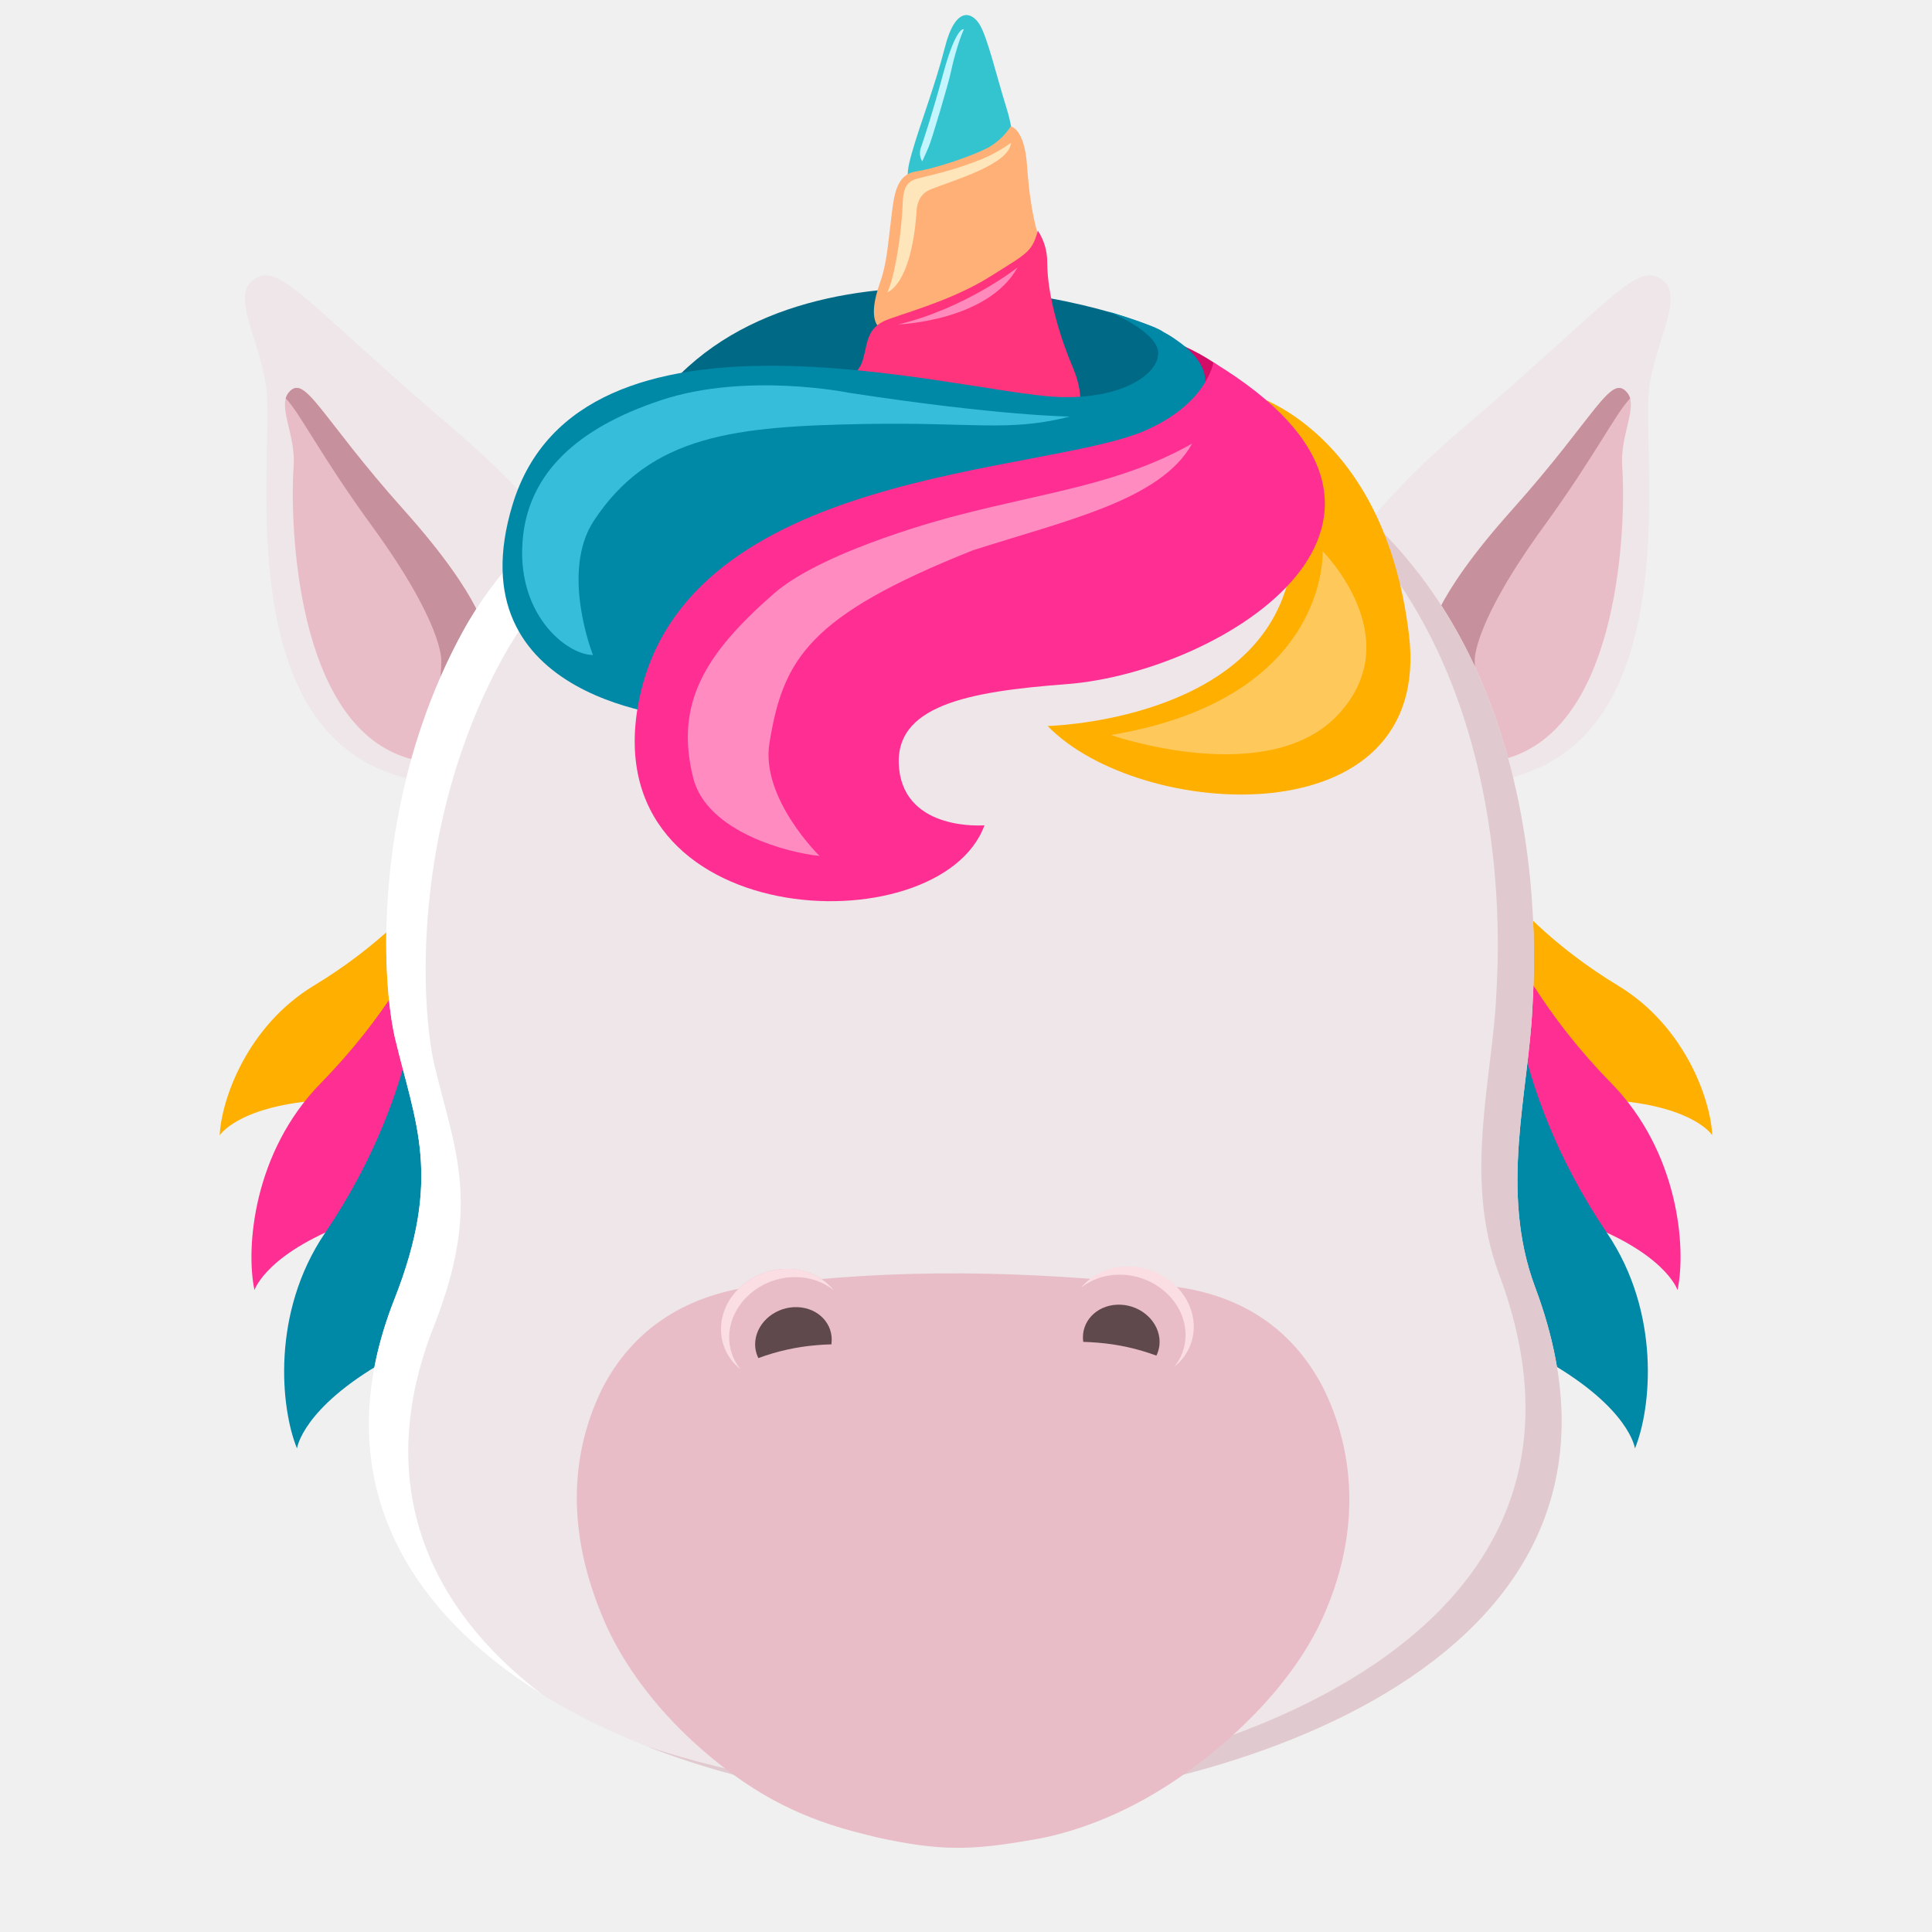
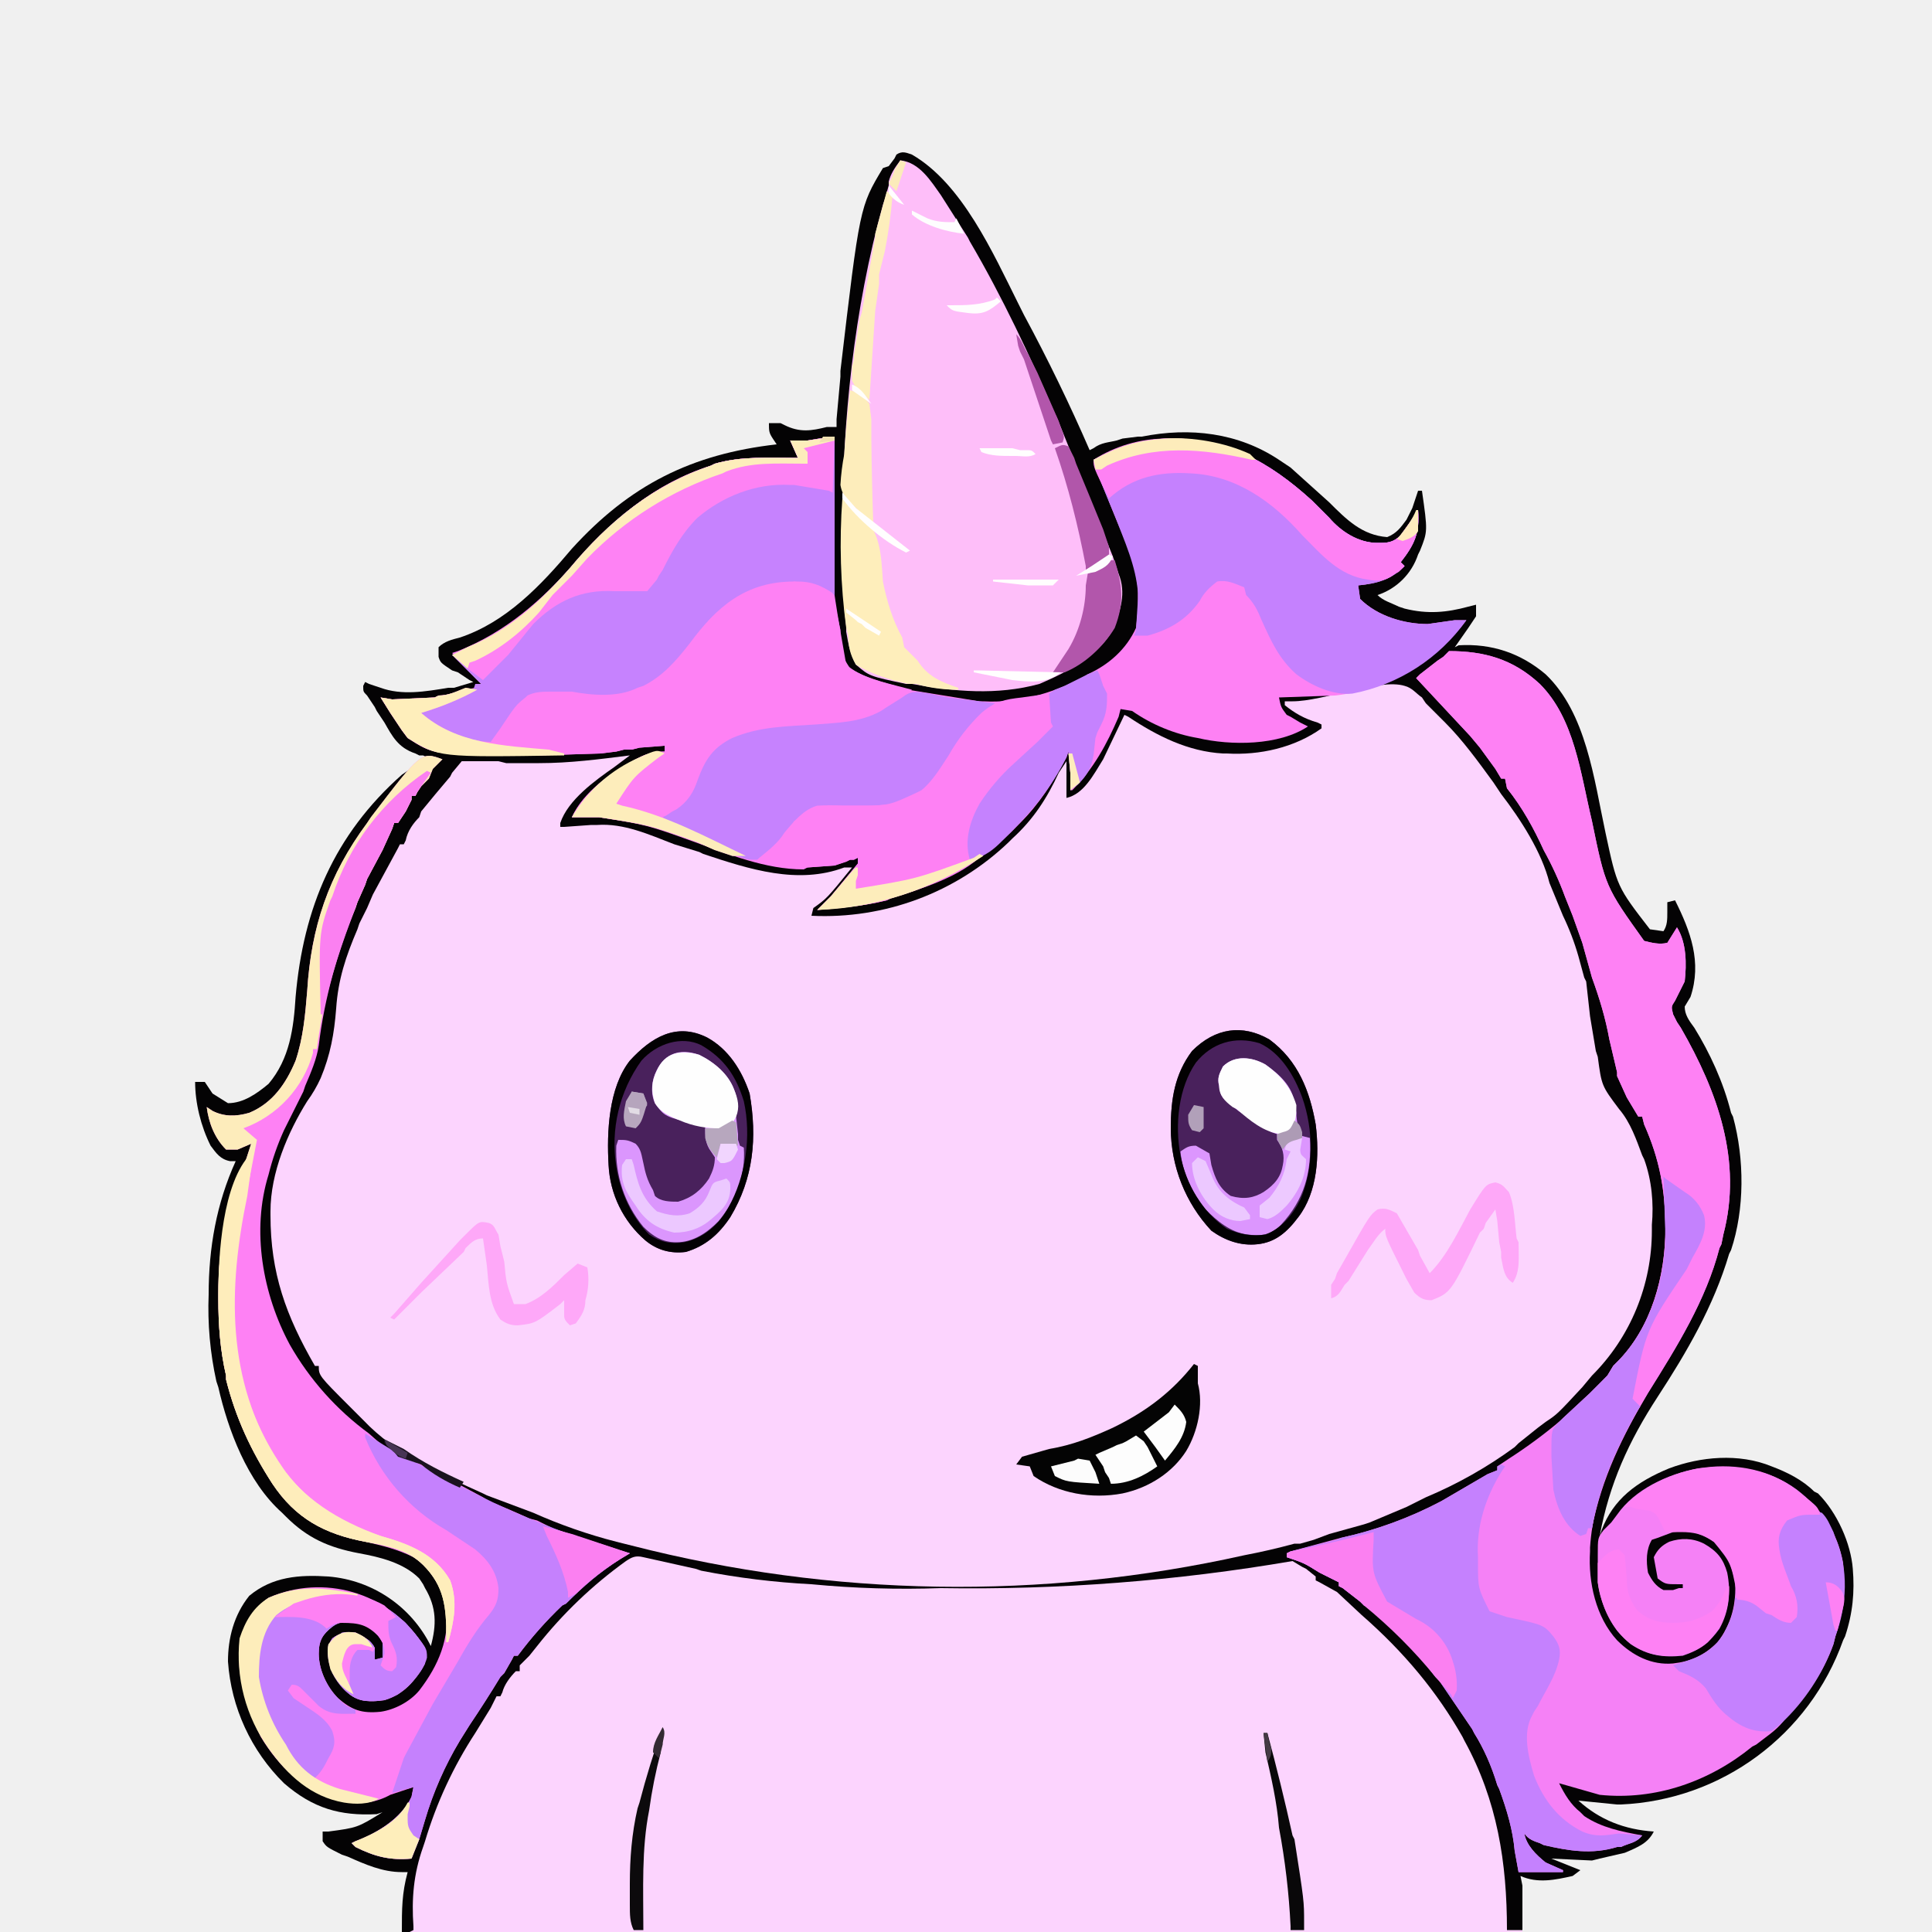
- <svg xmlns="http://www.w3.org/2000/svg" id="Assets" viewBox="0 0 800 800">
-   <defs>
-     <style>.cls-1{fill:#eee6e8;}.cls-2{fill:#e9bdc7;}.cls-3{fill:#c6909c;}.cls-4{fill:#ffaf00;}.cls-5{fill:#ff2e92;}.cls-6{fill:#0088a7;}.cls-7{fill:#e0c9cf;}.cls-8{fill:#fff;}.cls-9{fill:#fadee4;}.cls-10{fill:#5f494d;}.cls-11{fill:#ffc85b;}.cls-12{fill:#d30d67;}.cls-13{fill:#006a86;}.cls-14{fill:#33c4cf;}.cls-15{fill:#c3f5ff;}.cls-16{fill:#ffb077;}.cls-17{fill:#ffe5ba;}.cls-18{fill:#ff347d;}.cls-19{fill:#ff8abb;}.cls-20{fill:#36bdda;}.cls-21{fill:#ff8bc0;}</style>
-   </defs>
-   <g id="Forma_1309" data-name="Forma 1309">
-     <path class="cls-1" d="M187.32,177.19c-62-52.93-71.82-69.37-82.6-61.2-9.48,7.19,4.24,27.08,5.81,47.17,2.22,28.19-13.42,131.77,48.6,156.11S243.47,277,245.37,255.2C245.37,255.2,249.33,230.12,187.32,177.19Z" />
-   </g>
-   <g id="Forma_1309_copia" data-name="Forma 1309 copia">
-     <path class="cls-2" d="M201.43,263.69s-.65-14.94-34-52.26c-35.25-39.4-41.22-57.28-48-48.72-4.52,5.68,3.13,17.6,2.16,30.34-1.42,18.78-.5,100.14,42,118.9C200.25,328.15,203.27,279.24,201.43,263.69Z" />
-   </g>
-   <g id="Forma_1309_copia_3" data-name="Forma 1309 copia 3">
-     <path class="cls-3" d="M201.43,263.69s-.65-14.94-34-52.26c-35.25-39.4-41.22-57.28-48-48.72a6.24,6.24,0,0,0-1.11,2.25c5.8,5.92,14.49,23.75,35.72,52.89,29.5,40.51,28.66,55.45,28.66,55.45.15,9.22-2.53,29.79-11.89,41.11C200.65,321.48,203.14,278.15,201.43,263.69Z" />
-   </g>
-   <g id="Forma_1309-2" data-name="Forma 1309">
-     <path class="cls-1" d="M682.67,163.16c1.57-20.09,15.29-40,5.81-47.17-10.77-8.17-20.59,8.27-82.6,61.2s-58,78-58,78c1.9,21.79,24.22,88.42,86.24,64.07S680.46,191.35,682.67,163.16Z" />
-   </g>
-   <g id="Forma_1309_copia-2" data-name="Forma 1309 copia">
-     <path class="cls-2" d="M673.86,162.71c-6.82-8.56-12.8,9.32-48.05,48.72-33.38,37.32-34,52.26-34,52.26-1.83,15.55,1.18,64.46,37.91,48.26,42.53-18.76,43.44-100.12,42-118.9C670.73,180.31,678.39,168.39,673.86,162.71Z" />
-   </g>
-   <g id="Forma_1309_copia_3-2" data-name="Forma 1309 copia 3">
-     <path class="cls-3" d="M675,165a6.26,6.26,0,0,0-1.12-2.25c-6.82-8.56-12.8,9.32-48.05,48.72-33.38,37.32-34,52.26-34,52.26-1.71,14.46.79,57.79,30.71,50.72-9.36-11.32-12-31.89-11.88-41.11,0,0-.85-14.94,28.66-55.45C660.48,188.71,669.17,170.88,675,165Z" />
-   </g>
-   <g id="Forma_1334" data-name="Forma 1334">
-     <path class="cls-4" d="M199.64,335.05s-17.15,41.3-69.67,73.07c-27.78,16.81-38.35,47.41-39,62,0,0,7.18-11.56,39.41-14.34s76.23-5.36,89.14-23.79S199.64,335.05,199.64,335.05Z" />
-   </g>
-   <g id="Forma_1334_copia" data-name="Forma 1334 copia">
-     <path class="cls-5" d="M193.29,340.29s-7.75,54.4-60.51,108.27c-27.91,28.49-31.1,68.14-27.41,85.65,0,0,5-16,42.51-29.12s89.07-29.7,98.78-55.58S193.29,340.29,193.29,340.29Z" />
-   </g>
-   <g id="Forma_1334_copia_2" data-name="Forma 1334 copia 2">
-     <path class="cls-6" d="M174.63,393.24s2.15,54.9-40.08,117.36c-22.33,33-18.35,72.61-11.57,89.17,0,0,2.06-16.6,36.59-36.26s82.28-45.19,87.19-72.39S174.63,393.24,174.63,393.24Z" />
-   </g>
-   <g id="Forma_1334-2" data-name="Forma 1334">
-     <path class="cls-4" d="M670,408.12c-52.52-31.77-69.67-73.07-69.67-73.07s-32.8,78.47-19.89,96.9,56.92,21,89.14,23.79S709,470.08,709,470.08C708.38,455.53,697.81,424.93,670,408.12Z" />
-   </g>
-   <g id="Forma_1334_copia-2" data-name="Forma 1334 copia">
-     <path class="cls-5" d="M667.22,448.56c-52.76-53.87-60.51-108.27-60.51-108.27s-63.08,83.35-53.37,109.22,61.28,42.43,98.78,55.58,42.51,29.12,42.51,29.12C698.32,516.7,695.13,477.05,667.22,448.56Z" />
-   </g>
-   <g id="Forma_1334_copia_2-2" data-name="Forma 1334 copia 2">
-     <path class="cls-6" d="M665.45,510.6c-42.23-62.46-40.08-117.36-40.08-117.36s-77,70.69-72.13,97.88,52.67,52.73,87.19,72.39S677,599.77,677,599.77C683.8,583.21,687.78,543.63,665.45,510.6Z" />
-   </g>
-   <g id="Forma_21" data-name="Forma 21">
-     <path class="cls-1" d="M635.66,533c-14.87-39.69-2.74-80.7-1.13-115.55.89-19.14,20-258.53-235.26-258.53,0,0-151.74-.23-207.88,103.12C153.56,331.61,158,406.7,163.66,430.27c8.4,35,19.54,57.28-.34,107.7-53.22,135,104.62,209.44,235.77,209.44C488.82,747.41,696.47,695.28,635.66,533Z" />
-   </g>
-   <g id="Forma_21_copia_13" data-name="Forma 21 copia 13">
-     <path class="cls-7" d="M635.66,533c-14.87-39.69-2.74-80.7-1.13-115.55.76-16.39,14.85-194.27-141.36-245C633.52,229.28,620.31,396.12,619.58,412c-1.61,34.85-13.74,75.86,1.13,115.56C681.52,689.84,473.86,742,384.14,742a371.47,371.47,0,0,1-116.25-18.86c40.83,16,87.5,24.3,131.2,24.3C488.82,747.41,696.47,695.28,635.66,533Z" />
-   </g>
-   <g id="Forma_21_copia_12" data-name="Forma 21 copia 12">
-     <path class="cls-8" d="M399.27,158.87S247.53,158.64,191.39,262C153.56,331.61,158,406.7,163.66,430.27c8.4,35,19.54,57.28-.34,107.7-28.74,72.88,4.07,128.12,61,163.52-46.54-35.41-70.53-86.71-44.67-152.3,19.89-50.42,8.74-72.7.34-107.71-5.65-23.56-10.09-98.65,27.73-168.28,56.14-103.34,207.88-103.11,207.88-103.11,60,0,104.87,13.24,138.35,33.73C519.14,177.07,469.63,158.87,399.27,158.87Z" />
-   </g>
-   <g id="Rectángulo_1306" data-name="Rectángulo 1306">
-     <path class="cls-2" d="M547.91,574.68C535,549.76,513,535.2,482.38,532.31c-58.24-6.06-109.7-7.35-167.51,0-30.43,3.33-52.68,17.85-65.43,42.51C237,600,233.93,631.38,248.9,668.06c11.84,29.69,36.5,54.44,58.86,69.65,22.75,15.61,43.5,20.16,55.72,23.18,26.1,5.65,38.51,5.47,65.45.68,12.87-2.24,34.9-8.74,58.8-25.11,23.53-16.1,49.08-40.72,61-68.94C563.85,632.25,560.4,599.88,547.91,574.68Z" />
-   </g>
-   <g id="NOSE1_copia_2" data-name="NOSE1 copia 2">
-     <path class="cls-2" d="M327,525.45c-14.09-.57-26.76,9.46-28.3,22.4s8.64,23.89,22.73,24.46,26.75-9.45,28.29-22.39S341.07,526,327,525.45Z" />
-   </g>
-   <g id="NOSE1_copia_6" data-name="NOSE1 copia 6">
-     <path class="cls-9" d="M327,525.45c-14.09-.57-26.76,9.46-28.3,22.4a21,21,0,0,0,7.89,19.08,20.86,20.86,0,0,1-4.49-15.69c1.54-12.93,14.21-23,28.29-22.39a25.17,25.17,0,0,1,14.84,5.39A24.36,24.36,0,0,0,327,525.45Z" />
-   </g>
-   <g id="NOSE1_copia_4" data-name="NOSE1 copia 4">
-     <path class="cls-10" d="M330.28,541.26c-8.71-.35-16.54,5.83-17.5,13.82a12.82,12.82,0,0,0,1.24,7.27A91.39,91.39,0,0,1,338.23,557q3.12-.27,6.07-.34c0-.09,0-.19,0-.29C345.29,548.37,339,541.61,330.28,541.26Z" />
-   </g>
-   <g id="NOSE1_copia_5" data-name="NOSE1 copia 5">
-     <path class="cls-2" d="M492.12,548.87c-1.54-12.94-14.2-23-28.29-22.39S439.57,538,441.11,550.94s14.2,23,28.29,22.4S493.66,561.81,492.12,548.87Z" />
-   </g>
-   <g id="NOSE1_copia_7" data-name="NOSE1 copia 7">
-     <path class="cls-9" d="M494.16,546.83c-1.54-12.94-14.21-23-28.29-22.39a24.39,24.39,0,0,0-18.24,8.78,25.12,25.12,0,0,1,14.84-5.38c14.09-.58,26.75,9.45,28.29,22.39a20.84,20.84,0,0,1-4.48,15.68A21.05,21.05,0,0,0,494.16,546.83Z" />
-   </g>
-   <g id="NOSE1_copia_5-2" data-name="NOSE1 copia 5">
-     <path class="cls-10" d="M480.07,554.06c-.95-8-8.79-14.17-17.5-13.81s-15,7.11-14.06,15.09c0,.1,0,.2.05.3q2.94.08,6.06.34a91.09,91.09,0,0,1,24.22,5.35A12.89,12.89,0,0,0,480.07,554.06Z" />
-   </g>
-   <g id="Forma_1325" data-name="Forma 1325">
-     <path class="cls-4" d="M583.43,262.89c-10.2-85-65.33-99.57-65.33-99.57S550.73,197,531,247.94s-97.2,52.68-97.2,52.68C471.71,339.83,593.63,347.87,583.43,262.89Z" />
-   </g>
-   <g id="Forma_1330" data-name="Forma 1330">
-     <path class="cls-11" d="M547.66,228.23s3,61-87.68,76.13c0,0,65.51,22.85,94.48-8.84S547.66,228.23,547.66,228.23Z" />
-   </g>
-   <g id="Forma_1322" data-name="Forma 1322">
-     <path class="cls-12" d="M372,144.63c-100.06,31.92-20,94.13-20,94.13s160.6,17.89,159.73-81.22C511.64,157.54,472,112.71,372,144.63Z" />
-   </g>
-   <g id="Forma_1317" data-name="Forma 1317">
-     <path class="cls-13" d="M488.19,142.25c-8-12.91-149.92-53.94-212.4,19s214.48,50.93,218.52,4.08A43.23,43.23,0,0,0,488.19,142.25Z" />
-   </g>
-   <g id="Forma_1333" data-name="Forma 1333">
-     <path class="cls-14" d="M416.72,44.57c-4.1-13.24-7.67-28.45-10.9-34.11s-10.13-8.1-14.49,8.9C387,36.2,381,51.21,377.54,63.47c-3.05,10.78-3.47,16.78,12.68,14.3,25-3.84,28.67-15.66,28.67-15.66S420.73,57.5,416.72,44.57Z" />
-   </g>
-   <g id="Forma_1348" data-name="Forma 1348">
-     <path class="cls-15" d="M390.53,30.6c-4.59,16.95-7.87,26.56-9.07,30.19a6.6,6.6,0,0,0,.43,6.06s1.33-3,2.63-5.93,8.31-26.74,9.09-30.55,3-12.66,5.51-18.26C399.12,12.11,396,10.51,390.53,30.6Z" />
-   </g>
-   <g id="Forma_1332" data-name="Forma 1332">
-     <path class="cls-16" d="M425.29,68.64c-1.08-15.65-6.76-16.28-6.76-16.28a27.47,27.47,0,0,1-9.59,8.9C402.83,64.42,388,69.62,379.28,71s-9.18,10.93-10.37,20.37c-1.23,9.77-1.72,17.68-4.3,25-2.64,7.47-4.42,15.68-.36,19.53,6.42,6.1,65.33-5.89,65.37-39.5C429.62,96.33,426.62,88,425.29,68.64Z" />
-   </g>
-   <g id="Forma_1347" data-name="Forma 1347">
-     <path class="cls-17" d="M406.1,66.07c-8.34,3.22-13.14,4.73-26,7.82-7,1.69-6,7.46-6.57,15-.93,12.56-3.54,27.05-6.09,32.1,0,0,9.6-2.61,12-32.21.09-5.31,1.89-8.76,6.05-10.41C395.23,74.52,418,68,418.64,59.12A60.2,60.2,0,0,1,406.1,66.07Z" />
-   </g>
-   <g id="Forma_1331" data-name="Forma 1331">
-     <path class="cls-18" d="M444.12,151.88c-4.62-10.82-10.41-28.71-10.49-43.09a23.73,23.73,0,0,0-3.88-13.31c-2.49,9-4.22,9.22-19.85,19.09-16.55,10.45-39,16-44,18.46-7.95,3.82-6.58,11.35-9.24,17.74-1.52,3.63-11.54,13.19-5.92,19.67,25.46,29.35,85.41,13.49,91.62,7.67S448.74,162.7,444.12,151.88Z" />
-   </g>
-   <g id="Forma_1346" data-name="Forma 1346">
-     <path class="cls-19" d="M372,134.34s37-1.35,49.32-23.57C421.29,110.77,400,127.61,372,134.34Z" />
-   </g>
-   <g id="Forma_1316" data-name="Forma 1316">
-     <path class="cls-6" d="M481.73,137.49C478.89,134.93,459,129,459,129s18.75,7.55,20.5,16.07c1.51,9.12-14.33,20.6-41.91,19.28-41.63-2-197.33-47.25-225.32,44.52-24.85,81.49,68.79,88.67,76.13,88.7,0,0,22.4-59.8,81.9-73.75S542.33,171,481.73,137.49Z" />
-   </g>
-   <g id="Forma_1327_copia_2" data-name="Forma 1327 copia 2">
-     <path class="cls-20" d="M351.57,162.64s-42.48-8.66-77.82,3.06c-35.5,11.76-54.1,30.51-57.1,55.73-3.86,32.48,18,49.8,28.89,49.8,0,0-13.65-34.35.34-55.57,23.55-35.75,58.7-39.14,112.83-40.11,44-.78,59.15,3.4,84.28-3.06C443,172.49,413.92,172.21,351.57,162.64Z" />
-   </g>
-   <g id="Forma_1321" data-name="Forma 1321">
-     <path class="cls-5" d="M502.46,150.06s-2.57,17-28.2,28.21c-42.06,18.39-190.55,15.61-209.69,111.81s124.54,102.37,143.08,51.66c0,0-32.66,2.72-35.35-23.45s28.47-31.91,69.33-35C506.31,278.38,609,214.66,502.46,150.06Z" />
-   </g>
-   <g id="Forma_1327_copia_3" data-name="Forma 1327 copia 3">
-     <path class="cls-21" d="M395.82,213.58s-54.24,13.68-75.51,32.32C292.19,270.55,279.32,291,287,322c5.63,22.71,39.83,31.2,52.34,32.42,0,0-24.44-23.88-20.73-46.7,5.64-34.69,16.05-52.71,84.28-79.86,38.8-12.45,77.89-20.82,90.74-44.18C463.91,200.5,433,203.82,395.82,213.58Z" />
-   </g>
+ <svg xmlns="http://www.w3.org/2000/svg" width="1000" height="1000">
+   <path fill="#040304" d="M472 80c26 15 42 51 55 77l3 6a914 914 0 0 1 34 70l2-1c4-3 8-3 12-4l3-1 8-1h2c25-5 50-2 71 12l3 2 3 2 20 18c9 9 17 17 30 18 5-2 7-5 10-9l2-4 1-2 3-9h2c3 21 3 21-1 31l-1 2a33 33 0 0 1-21 21c3 3 7 4 11 6l3 1c12 3 22 2 33-1l4-1v6l-2 3-2 3-7 10 2-1c17-1 32 4 45 15 21 20 25 54 31 82s6 28 23 50l7 1c2-3 2-6 2-10v-5l4-1c8 16 14 32 8 50l-3 5c0 4 2 7 5 11 8 13 15 28 19 44l1 2c6 22 6 48-1 69l-1 2c-8 27-22 51-37 74s-25 45-30 72l1-3c6-16 18-25 35-32 16-6 36-8 53-1 8 3 16 7 22 13l2 1c10 10 17 26 18 39 1 12 0 23-4 35l-1 2a128 128 0 0 1-115 85h-2l-20-2c11 10 24 15 39 16-3 6-8 8-15 11l-13 3-4 1-21-1 15 6-4 3c-9 2-18 4-27 0l1 5v24H208c0-12 0-20 3-31h-3c-10 0-19-4-28-8l-3-1c-8-4-8-4-10-7v-5h3c15-2 15-2 28-10l-3 1c-19 1-33-3-48-16a98 98 0 0 1-29-63c0-12 3-24 11-34 12-10 26-11 41-10a65 65 0 0 1 53 36c3-11 3-20-3-30l-1-2-2-3c-8-8-20-11-31-13-16-3-27-8-38-19l-2-2c-18-16-28-43-33-65l-1-3a176 176 0 0 1-4-45c0-24 4-47 14-69h-3c-5-1-7-4-10-8-5-10-8-22-8-33h5l4 6 8 5c8 0 15-5 21-10 11-13 13-29 14-45 4-46 20-84 55-115l13-9-2-1h-2l-2-1c-9-3-12-9-16-16l-4-6-1-2-4-6c-2-2-2-2-2-5l1-2 2 1 3 1 3 1c11 4 23 2 35 0h3l10-3-2-1-6-4-3-1c-6-4-6-4-7-7v-5c3-3 7-4 11-5 24-8 42-27 58-46 30-33 62-49 106-54l-2-3c-2-3-2-4-2-8h6l2 1c8 4 14 3 22 1h5v-4l2-22v-3c10-85 10-85 22-105l3-1 3-4 1-2c3-2 5-1 8 0Z" />
+   <path fill="#FCD4FE" d="M727 355c4 1 6 4 9 6l2 3 3 3 7 7c9 9 17 20 25 31l4 6c10 13 21 30 25 46l7 17a131 131 0 0 1 8 21l3 11 1 2 2 18 3 18 1 3c2 15 2 15 11 27 6 7 9 16 12 24l1 2c4 11 5 23 4 34v3c0 28-11 55-31 75l-5 6c-13 14-13 14-19 18l-4 3-10 8-2 2a224 224 0 0 1-46 26l-10 5-19 8-3 1-18 5-8 3-7 2h-3a342 342 0 0 1-26 6 679 679 0 0 1-317-5l-8-2a270 270 0 0 1-43-15l-24-9-2-1c-22-10-45-20-62-38l-2-2-3-3-2-2c-16-16-16-16-16-21h-2c-15-26-23-48-23-78v-2c0-20 9-41 19-57a68 68 0 0 0 7-12c5-12 7-23 8-36 1-15 5-27 11-41l1-3 4-8 3-7 13-24 1-2h2l1-2c1-5 4-9 7-12l1-3a1016 1016 0 0 1 15-18l1-2 5-6h19l4 1h17c16 0 31-2 47-4l-8 6c-10 7-24 17-28 29v2h2l14-1h3c14-1 27 5 40 10l13 4 2 1c24 8 49 16 73 7h4c-13 16-13 16-20 21l-1 4a138 138 0 0 0 102-38l2-2c11-10 18-21 24-34l4-6v19c9-2 14-12 19-20l11-23 2 1c15 10 31 18 49 19h2c17 1 35-3 49-13v-2l-2-1c-7-2-12-5-17-9v-2h4c16 0 45-12 58-8Z" />
+   <path fill="#FCD4FE" d="m333 806 9 2 18 4 3 1a407 407 0 0 0 57 7 510 510 0 0 0 67 2 983 983 0 0 0 182-14l5 3 2 1 5 4v2l2 1 9 5a815593961 815593961 0 0 1 15 14 232 232 0 0 1 50 61l1 2c17 31 22 63 22 98h8v1H212l2-1v-2c-1-14 0-27 5-41l1-3a215 215 0 0 1 26-56l8-13 3-6h2l1-2c1-4 4-8 7-11h2v-3l5-5 4-5a228 228 0 0 1 46-44c3-2 5-3 9-2Z" />
+   <path fill="#FE81F4" d="M432 226v2c-4 59-4 59 6 116 8 7 19 9 29 12l3 1 37 6h2c18 1 35-4 51-12l3-2c11-5 20-13 25-24l1-9v-11c-1-13-7-26-12-38a5319 5319 0 0 1-9-22l-2-7a70 70 0 0 1 37-11c31-1 54 12 76 32l9 9c6 7 15 13 25 13 5 0 8 0 12-4l5-7 4-6c1 12-2 18-9 27l2 2c-7 7-14 9-24 10l1 7c9 9 23 13 35 13l14-2h6a98 98 0 0 1-68 39l-29 1c1 5 1 5 4 9l2 1 5 3 2 1 2 1c-15 10-40 10-57 6-12-2-24-7-34-14l-6-1-1 4c-6 14-13 27-24 38h-1v-9l-1-11-1 3c-7 13-14 24-24 34l-1 1c-18 19-41 31-66 38l-2 1c-12 3-24 4-36 5l7-7 14-17v-3l-2 1h-2l-2 1-3 1-3 1-14 1-2 1c-20 0-39-8-56-14-25-9-25-9-50-13h-14c6-13 20-23 33-30l2-1c4-2 8-3 13-3v-3l-13 1-4 1h-4l-4 1-8 1-32 1h-2c-52 0-52 0-66-9l-3-4-2-3-2-3-2-3-5-8 6 1 22-1 2-1c5 0 9-2 14-3l5-1v-2h3l-15-15 8-4c22-9 38-24 53-41 20-24 43-43 73-53l2-1c14-4 28-3 43-3l-4-9h9l6-1 8-1Z" />
+   <path fill="#F581F6" d="M750 337c18 0 33 4 47 17 18 18 21 46 27 71 7 34 7 34 27 62 4 1 8 2 12 1l5-8c5 8 5 19 4 28l-5 10c-2 3-2 3-1 7l1 2 1 2 2 3c19 33 32 69 22 107l-1 5-1 2c-7 27-22 51-37 75-15 25-28 50-30 80v2c-1 16 3 34 14 46 8 8 18 13 29 12 9-1 16-4 23-11 7-9 10-20 9-32-2-8-4-15-11-20s-13-6-21-5l-8 3-3 1c-3 5-3 11-2 17 2 4 4 7 8 9h5l3-1h2v-2h-2c-7 0-7 0-11-3l-2-11c2-4 4-6 8-8 6-2 12-2 18 1 7 4 10 8 12 15 2 10 1 20-4 29-5 7-10 11-19 14-10 1-18 0-27-6-10-8-15-19-17-32v-14c0-9 0-9 3-13l4-4 3-4c9-13 26-21 42-24 18-2 36 0 51 11 13 10 21 22 24 38 1 13 0 26-4 38l-1 4c-5 14-13 26-24 37l-2 3c-4 5-9 8-14 12l-2 1c-22 18-50 28-79 25l-21-6c3 6 6 11 11 15l2 2c9 6 19 8 30 10-3 4-7 4-11 6h-2c-13 4-25 2-38-1l-2-1c-3-1-6-2-8-5 1 6 6 11 11 15l9 4v1h-23l-2-11c-1-11-4-21-8-32l-1-2c-3-10-7-19-12-27l-1-2-17-25-2-2c-8-11-18-21-28-31l-2-1c-2-3-4-4-7-5l-2-2-9-7-2-1v-2l-2-1-8-4c-8-5-8-5-17-8v-2l2-1a8612 8612 0 0 0 26-7 205 205 0 0 0 52-19l24-14 5-2v-2l6-4a260 260 0 0 0 51-43l3-5 2-2c18-18 25-45 25-69 0-20-3-36-11-54l-1-4h-2l-3-5-3-5-5-11v-2l-4-17c-2-11-5-21-9-32l-5-18-5-14-4-10a171 171 0 0 0-11-24c-5-11-11-22-19-32l-1-5h-2l-3-5-8-11-5-6-28-30 2-2 9-7 3-2 3-3Z" />
+   <path fill="#FE81F4" d="m229 393-1 1-2 2-2 2-2 5-4 4-2 3-1 2h-2v2l-3 6-4 6h-2l-1 3-5 11-8 15-1 3-4 9-1 3c-9 22-16 46-19 71-1 7-4 14-7 21l-1 3-10 20a133 133 0 0 0-8 23c-9 29-3 62 11 88a147 147 0 0 0 41 46c9 8 9 8 19 12l8 4 2 1a3592 3592 0 0 1 30 16l3 2a362 362 0 0 1 21 9l4 1 2 1 6 3 40 13-5 3c-11 7-19 14-28 23l-2 1a205 205 0 0 0-23 26h-2l-1 2-4 7-2 2a641 641 0 0 1-16 25l-5 8a177 177 0 0 0-18 41l-3 10-4 10c-11 1-19-1-29-6l-2-2 2-1c11-4 24-12 29-23l1-5-12 4c-9 5-18 5-27 3-18-5-31-18-40-33-8-16-14-36-10-53 3-8 7-14 14-19a64 64 0 0 1 79 23l2 3v8c-5 9-11 16-21 19-7 1-13 1-18-3-7-6-11-13-11-22 0-3 0-4 2-7 4-3 7-3 12-3 4 2 8 4 10 8v6l4-1v-8c-3-5-7-9-13-10-5-1-9-1-13 2-5 4-7 7-7 14 0 8 4 17 10 23 7 6 12 8 22 7 7-1 15-5 20-11 10-13 16-27 14-44-3-10-8-19-17-25-8-4-16-6-25-8-21-4-36-12-48-30-11-17-19-34-24-54v-2c-3-13-4-26-4-40v-2c0-13 1-25 4-38l1-3 12-37-7 3h-6c-6-6-9-14-10-22l3 2c6 3 12 3 19 1 12-5 19-15 24-27 4-12 5-24 6-36 2-33 11-60 31-87l2-3c26-34 26-34 37-30Z" />
+   <path fill="#FEBEF9" d="M466 83c10 1 16 11 21 18l14 22 1 2c17 29 31 59 44 89l1 2 29 72 1 3 1 3 1 3c4 10 1 19-3 29-8 14-24 22-38 28-22 6-44 4-66 0h-3c-19-4-19-4-26-10-3-6-4-11-5-17v-3c-2-16-2-31-2-47v-3c0-56 6-114 21-168l1-3 2-7v-2c1-4 3-7 6-11Z" />
+   <path fill="#FE81F4" d="M750 337c18 0 33 4 47 17 18 18 21 46 27 71 7 34 7 34 27 62 4 1 8 2 12 1l5-8c5 8 5 19 4 28l-5 10c-2 3-2 3-1 7l1 2 1 2 2 3c19 33 32 69 22 107l-1 5-1 2c-7 27-22 51-37 75-13 22-24 44-29 70h-2l-1 3-3 1c-8-5-12-14-14-24l-1-17v-3c0-11 0-11 4-15l2-2 14-13 2-2a1389 1389 0 0 0 7-7l3-5 2-2c18-18 25-45 25-69 0-20-3-36-11-54l-1-4h-2l-3-5-3-5-5-11v-2l-4-17c-2-11-5-21-9-32l-5-18-5-14-4-10a171 171 0 0 0-11-24c-5-11-11-22-19-32l-1-5h-2l-3-5-8-11-5-6-28-30 2-2 9-7 3-2 3-3Z" />
+   <path fill="#C682FE" d="M432 226v82l-12-6-9-1-3 1c-17 0-29 7-41 19l-10 13c-9 13-21 23-37 26h-12l-14-1c-8-1-15-1-22 3l-2 1-3 3-5 7-8 12c-14-2-26-8-38-15l8-4 21-9 1-3h3l-15-15 8-4c22-9 38-24 53-41 20-24 43-43 73-53l2-1c14-4 28-3 43-3l-4-9h9l6-1 8-1Z" />
+   <path fill="#C581FE" d="M603 227c31-1 54 12 76 32l9 9c6 7 15 13 25 13 5 0 8 0 12-4l5-7 4-6c1 12-2 18-9 27l2 2c-7 7-14 9-24 10l1 7c9 9 23 13 35 13l14-2h6a94 94 0 0 1-59 38c-10 1-21-4-29-10-9-8-13-17-18-28-2-5-4-9-8-13l-1-4c-5-2-9-4-14-3-4 3-7 6-9 10-7 10-16 15-27 18h-7l1-3 1-16v-3c-1-14-7-27-12-40a5319 5319 0 0 1-9-22l-2-7c13-7 22-10 37-11Z" />
+   <path fill="#FE81F4" d="M411 301h2c7 0 12 2 18 6a857 857 0 0 0 4 19v2c0 10 0 10 5 18 10 6 21 8 32 11-14 15-33 18-52 19h-5a80 80 0 0 0-44 12c-5 5-8 12-10 19-3 7-7 12-14 15l-2 1 41 20h-7l-3-1-3-1-3-1-9-4c-25-9-25-9-51-13h-14c6-13 20-23 33-30l2-1c4-2 8-3 13-3v-3l-13 1-4 1h-4l-4 1-8 1-32 1h-2c-52 0-52 0-66-9l-3-4-2-3-2-3-2-3-5-8 6 1 22-1 2-1c5 0 9-2 14-4l6 1c-9 5-19 9-29 12 9 8 24 15 36 15l5-7c8-12 8-12 13-16l1-1c4-2 8-2 12-2h11c11 2 24 3 34-2l3-1c10-5 17-13 24-22 14-19 29-32 54-32Z" />
+   <path fill="#C581FE" d="m777 758 2 1-2 3c-8 13-13 28-12 44v3c0 13 0 13 6 25l9 3c19 4 19 4 24 10 3 4 4 7 3 12-2 9-7 16-11 24l-2 3-1 2c-5 9-2 21 1 31 5 13 13 23 25 29 7 3 12 2 19 1l12 1c-3 4-7 4-11 6h-2c-13 4-25 2-38-1l-2-1c-3-1-6-2-8-5 1 6 6 11 11 15l9 4v1h-23l-2-11c-1-11-4-21-8-32l-1-2c-3-10-7-19-12-27l-1-2-17-25-2-2c-8-11-18-21-28-31l-2-1c-2-3-4-4-7-5l-2-2-9-7-2-1v-2l-2-1-8-4c-8-5-8-5-17-8v-2l2-1 24-6 2-1a205 205 0 0 0 52-19l24-14 5-2v-2l2-1Z" />
+   <path fill="#C682FE" d="M481 359a1842 1842 0 0 0 10 2l24 3-8 7c-7 6-12 13-16 22-7 11-14 18-26 23l-13 1a4582 4582 0 0 0-20 0h-3c-6 1-11 3-16 7l-2 1-1 2-5 7c-9 11-9 11-15 11-4 0-6-1-10-3l-4-2-2-2-20-9-3-1-3-2-5-3 2-1 3-2 2-1c6-4 9-9 11-15 4-11 8-17 18-22 14-6 28-6 43-7 12-1 23-1 34-7l3-2 8-5c5-4 8-3 14-2Z" />
+   <path fill="#C581FD" d="m189 742 13 8 8 4 9 5 17 9 8 4a338 338 0 0 0 23 11c19 8 39 16 59 21l-5 3c-11 7-19 14-28 23l-2 1a205 205 0 0 0-23 26h-2l-1 2-4 7-2 2a641 641 0 0 1-16 25l-5 8a177 177 0 0 0-18 41l-3 10-4 10c-11 1-19-1-29-6l-2-2 2-1c11-4 24-12 29-23l1-5-11 3 6-18 1-2 14-26 13-22c5-9 10-17 16-24 4-5 5-8 5-14-1-9-6-15-12-20l-15-10a97 97 0 0 1-42-48v-2Z" />
+   <path fill="#49215C" d="M366 537c11 6 18 17 22 29 4 23 2 44-10 64-6 9-13 15-23 18-8 1-15-1-21-6a55 55 0 0 1-19-39c-1-17 0-40 11-54 11-12 24-20 40-12ZM657 538c15 11 21 27 24 44 2 16 1 35-9 48-6 8-12 13-21 14s-17-2-24-7a78 78 0 0 1-21-53c0-15 2-28 11-40 12-12 26-14 40-6Z" />
+   <path fill="#FE81F4" d="M543 359v2a535861446 535861446 0 0 1 3 15l-17 17c-12 9-25 23-27 39l1 12 6-2c-12 12-32 18-48 23l-2 1c-12 3-24 4-36 5l7-7 14-17v-3l-2 1h-2l-2 1-3 1-3 1-14 1h-3c-9 0-16-1-24-3l2-2c5-4 10-8 13-13 5-6 10-12 17-14a119 119 0 0 1 13 0h8c16 0 16 0 31-7l2-1c6-5 10-12 14-18a96 96 0 0 1 17-22c7-6 12-7 21-8l14-2Z" />
+   <path fill="#C581FE" d="M943 783c3 3 4 6 6 10l1 3c7 16 6 35 0 51l-1 4a106 106 0 0 1-27 41l-5 4c-9 1-16-2-23-8-5-4-8-9-11-14-4-5-9-7-14-9l-3-3 3-1c10-3 17-6 23-15 3-6 6-12 6-19 7 1 12 3 18 7 5 4 5 4 10 5l3-2c1-8-2-14-5-21-3-8-6-15-3-23 2-4 3-7 7-9 5-2 10-2 15-1Z" />
+   <path fill="#FDECBB" d="m229 393-1 1-2 2-2 2-2 5-4 4-2 3-1 2h-2v2l-3 6-4 6h-2l-1 3-5 11-8 15-1 3-4 9-1 3a272 272 0 0 0-20 73h-2v2a58 58 0 0 1-36 39l7 6-5 26c-2 12-5 23-6 35v2c-5 39 3 77 26 109 13 17 28 26 49 33 14 4 28 9 36 23 4 11 2 21-1 32h-1v-3c0-15-1-26-12-37-8-8-19-10-30-12-21-4-36-12-48-30-11-17-19-34-24-54v-2c-3-13-4-26-4-40v-2c0-13 1-25 4-38l1-3 12-37-7 3h-6c-6-6-9-14-10-22l3 2c6 3 12 3 19 1 12-5 19-15 24-27 4-12 5-24 6-36 2-33 11-60 31-87l2-3c26-34 26-34 37-30Z" />
+   <path fill="#C581FE" d="m198 831 3 2 3 2a62 62 0 0 1 16 18v8c-5 9-11 16-21 19-7 1-13 1-18-3-7-6-11-13-11-22 0-3 0-4 2-7 4-3 7-3 12-3 4 2 8 4 10 8v6l4-1v-8c-3-5-7-9-13-10-5-1-9-1-13 2-5 4-7 7-7 14 0 8 4 17 10 23 4 4 4 4 9 6v2c-7 0-13 1-19-4l-8-8c-2-2-3-3-6-3l-2 3 3 4 6 4c6 4 11 7 14 13 2 6 1 9-2 14-2 4-4 8-8 11a87 87 0 0 1-29-53c0-11 2-24 9-32 14-12 40-15 56-5Z" />
+   <path fill="#FE82F4" d="m432 226-1 29-2-1-18-3h-2c-18-1-35 6-48 17-8 8-13 17-18 27l-2 3-1 2-5 6h-17c-17-1-30 5-42 17l-13 16-13 13-8-6-2-2-2-2-4-4 3-1c25-10 43-26 61-46 19-22 41-41 70-50l2-1c14-4 28-3 43-3l-4-9h9l6-1 8-1Z" />
+   <path fill="#FE81F4" d="M932 773c9 7 9 7 10 11h-2c-8 0-8 0-15 3-4 5-5 9-4 15 1 7 4 13 6 19 3 5 4 10 3 16l-3 3c-4 0-7-2-10-4l-3-1-5-4c-3-2-6-3-10-3v-3c-3-16-3-16-12-27-6-4-10-5-17-5h-8l-1-2-1-2-1-2c-1-2-2-4-5-5l-7-1-3-1h-3c22-24 66-29 91-7Z" />
+   <path fill="#C481FD" d="m861 609 1 1 10 7c5 3 8 7 10 12 2 8-2 15-6 22l-3 6c-21 31-21 31-28 67l4 4-2 3c-11 20-19 38-23 60h-2l-1 3-3 1c-8-5-12-14-14-24l-1-17v-3c0-11 0-11 4-15l2-2 14-13 2-2a1389 1389 0 0 0 7-7l3-5 2-2c17-17 25-43 25-66l-1-30Z" />
+   <path fill="#DB96FD" d="M362 546c8 4 15 10 18 18 2 5 2 9 1 14l1 9v3l1 3 2 1c1 14-4 27-13 38-6 6-13 11-22 11-7 0-12-3-17-8a62 62 0 0 1-14-42l1-3c4 0 5 0 9 2 3 3 3 6 4 10 1 5 2 9 5 14l1 3c3 3 8 3 12 3 7-2 12-6 16-12 2-4 3-7 3-11l-2-3c-3-4-3-8-3-13l-4-1c-17-4-17-4-22-11-2-4-2-10 0-15 4-10 12-14 23-10Z" />
+   <path fill="#FE81F4" d="M603 227c31-1 54 12 76 32l9 9c6 7 15 13 25 13 5 0 8 0 12-4l5-7 4-6c1 12-2 18-9 27l2 2-3 3-2 1c-5 4-9 4-14 3-15-2-24-13-34-23-15-17-34-31-58-32-16-1-30 2-42 13-8-16-8-16-8-20 13-7 22-10 37-11Z" />
+   <path fill="#040404" d="m618 706 2 1v9c3 11 0 25-6 35-7 11-19 19-33 22-16 3-33 0-46-9l-2-5-7-1 3-4 14-4c12-2 22-6 33-11l2-1c16-8 29-18 40-32Z" />
+   <path fill="#DC96FE" d="M655 551c7 5 14 11 15 20l1 5c0 4 1 9 3 12l4 1c1 18-3 32-15 45-5 5-10 6-17 5-9-1-16-7-22-13-7-9-12-19-13-30 3-2 4-3 8-3l7 4 1 6c2 7 4 12 10 16 7 2 12 1 17-2 6-4 9-8 10-14 1-5 0-9-3-13v-3l-3-1-8-5-3-2-3-2-3-2c-9-7-9-7-10-13-1-4 0-6 2-10 6-6 15-5 22-1Z" />
+   <path fill="#C582FE" d="m568 347 1 2 1 3 1 3 2 4c0 6 0 10-3 16l-2 4-1 3-1 9c-1 6-3 10-8 15l-4 3v-9l-1-11-1 3c-8 16-18 28-30 40l-2 2c-4 4-8 8-14 10h-2l-2 1c-3-10 0-20 5-29a107 107 0 0 1 18-21l12-11 8-8-1-2-1-15 3-2 5-2 2-1 10-5 5-2Z" />
+   <path fill="#FEEEBB" d="m436 258 2 2 6 5c12 9 12 22 13 36 2 10 5 20 10 29l1 5 3 3 4 4c5 8 12 11 21 14v1c-8 0-15-1-22-3h-4c-9-2-19-5-27-10-3-5-4-10-4-15l-1-4a327 327 0 0 1-2-67Z" />
+   <path fill="#FEEDBB" d="M130 597h1l-3 22c-10 48-11 95 16 138 13 19 31 30 53 38 14 4 28 9 36 23 4 11 2 21-1 32h-1v-3c0-15-1-26-12-37-8-8-19-10-30-12-21-4-36-12-48-30-11-17-19-34-24-54v-2c-3-13-4-26-4-40v-2c0-20 2-58 17-73Z" />
+   <path fill="#FEA8F8" d="M774 612c4 1 4 2 7 5 3 7 3 16 4 24l1 2c0 8 1 15-3 21-3-2-4-4-5-8l-1-5v-3l-1-5-1-11-1-6-5 7-1 3-2 2c-15 31-15 31-25 35-4 0-6-1-9-4l-4-7-1-2c-10-20-10-20-10-24-4 3-6 7-9 11a13207 13207 0 0 1-10 16l-2 2c-2 3-3 6-7 7v-7l2-3 1-3a3882 3882 0 0 1 4-7c13-23 13-23 17-26 4-1 6 0 10 2a2195 2195 0 0 0 11 19l1 3 5 9c9-9 15-22 21-33 8-13 8-13 13-14Z" />
+   <path fill="#FB80F1" d="M711 793v4c-1 17-1 17 7 32l15 9a35 35 0 0 1 19 22 39 39 0 0 1 2 15l-2 4-1-2a1541 1541 0 0 0-8-9 259 259 0 0 0-37-37l-2-2-9-7-2-1v-2l-2-1-8-4c-8-5-8-5-17-8v-2l2-1 10-2 4-1a655 655 0 0 0 29-7Z" />
+   <path fill="#FE81F4" d="m838 802 3 3 1 12c0 6 1 10 5 16 5 5 11 7 19 7s14-2 20-6c4-4 6-8 8-13h1c0 12-3 20-11 29-7 6-14 7-23 7-10-1-17-5-24-13-5-7-9-16-10-25v-10c3-3 6-7 11-7Z" />
+   <path fill="#C581FE" d="M202 837c4 0 6 1 8 3 11 13 11 13 11 18-2 8-9 14-15 19-6 3-12 4-19 3-7-2-12-8-15-14-2-5-3-10-2-15l7-6c6-1 9 1 14 4 3 3 3 4 3 7v3l3 1 3 4 4-1c0-5 0-8-2-12s-3-7-2-12l2-2Z" />
+   <path fill="#FEFEFE" d="M362 546c8 4 15 10 18 18 2 5 3 9 1 14-2 4-4 6-8 6a50 50 0 0 1-21-4c-5-2-10-4-13-9-2-6-2-11 1-17 4-9 12-11 22-8Z" />
+   <path fill="#030103" d="M366 537c11 6 18 17 22 29 4 23 2 44-10 64-6 9-13 15-23 18-8 1-15-1-21-6a55 55 0 0 1-19-39c-1-17 0-40 11-54 11-12 24-20 40-12Zm-34 12a74 74 0 0 0-13 55c2 13 8 26 17 35 6 4 11 5 18 4 10-2 18-9 23-18 9-16 12-37 8-55-4-13-10-22-22-29-10-5-23-1-31 8Z" />
+   <path fill="#FB80F1" d="m221 399 2 1-5 7-2 3-1 2h-2v2l-3 6-4 6h-2l-1 3-5 11-8 15-1 3-4 9-1 3c-7 18-13 36-17 55h-1c-1-42-1-42 5-59l1-2a125 125 0 0 1 49-65Z" />
+   <path fill="#FDEDBB" d="M185 825v1h-4c-13 0-27 1-38 10-8 9-9 21-9 32a87 87 0 0 0 14 35c6 12 15 19 28 23l20 5c-5 3-12 3-18 2-17-3-29-14-39-28a83 83 0 0 1-15-57c3-9 7-16 15-21 16-7 30-5 46-2Z" />
+   <path fill="#FEA8F8" d="M253 633c3 1 3 3 5 6l1 6 1 4 1 4c1 11 1 11 5 22h6c8-3 14-9 20-15l7-6 5 2a37 37 0 0 1-1 17c0 5-2 8-5 12l-3 1c-2-2-3-3-3-5v-8l-2 2c-13 10-13 10-22 11-4 0-6-1-9-3-6-8-6-18-7-28a2388 2388 0 0 0-2-14c-4 0-6 2-9 5l-1 2-22 21a17171 17171 0 0 1-14 14l-2-1 2-2 14-16 20-22 3-3c7-7 7-7 12-6Z" />
+   <path fill="#020102" d="M657 538c15 11 21 27 24 44 2 16 1 35-9 48-6 8-12 13-21 14s-17-2-24-7a78 78 0 0 1-21-53c0-15 2-28 11-40 12-12 26-14 40-6Zm-38 12c-9 13-11 32-8 48 3 15 11 29 24 38 7 3 13 4 20 3 8-3 14-10 18-18 7-16 7-36 1-53-4-11-11-23-22-28-13-4-25 0-33 10Z" />
+   <path fill="#FEFEFE" d="M655 551c7 5 13 11 16 21 0 5 0 8-3 13-2 2-2 2-5 2-9-1-16-7-23-13l-2-1c-4-3-7-6-7-11-1-4 0-6 2-10 6-6 15-5 22-1Z" />
+   <path fill="#FDEDBB" d="M432 226v2l-16 4 2 2v6h-2c-14 0-27-1-40 4l-2 1a175 175 0 0 0-70 44l-8 9-10 10-7 9c-9 10-20 19-33 25l-3 1-1 3-8-7 8-4c22-9 38-24 53-41 20-24 43-43 73-53l2-1c14-4 28-3 43-3l-4-9h9l14-2Z" />
+   <path fill="#B256AB" d="M575 290h2c4 13 5 22 0 35-6 10-16 19-26 23h-6l8-12c6-10 9-22 9-33l1-6 11-6 1-1Z" />
+   <path fill="#FEEEBB" d="M247 357c-9 5-19 9-29 12 18 16 43 17 66 19l8 2v1c-65 1-65 1-81-9l-3-4-2-3-2-3-2-3-5-8 6 1 22-1 2-1c5 0 9-2 14-4l6 1Z" />
+   <path fill="#FDEDBB" d="m344 390-3 2c-13 10-13 10-22 24l3 1c23 5 43 16 64 26h-7l-3-1-3-1-3-1-9-4c-25-9-25-9-51-13h-14a75 75 0 0 1 35-31c9-4 9-4 13-2Z" />
+   <path fill="#FE81F4" d="m199 831 6 6-4 2c0 5 0 8 2 12s3 7 2 12l-2 2c-3 0-4-1-6-3l2-6c0-4-1-6-3-9-6-6-10-7-19-7-3 0-5 1-8 3l-1-1c-7-6-18-5-26-5l10-7 3-1c14-5 30-6 44 2Z" />
+   <path fill="#FDEDBB" d="M440 202c4 1 7 3 10 7l1 8v10a1751 1751 0 0 0 1 44l-7-6-2-2c-4-4-7-6-8-12a118 118 0 0 1 2-16 533 533 0 0 1 3-33Z" />
+   <path fill="#FDEEBC" d="m459 99 3 2a267 267 0 0 1-4 29l-3 12v5l-2 14-3 46-2-2-5-4-2-4v-7l1-4v-2l3-19 1-3 7-39v-2l6-22Z" />
+   <path fill="#FB80F1" d="m281 790 15 4 30 10-5 3c-8 5-16 11-23 18l-4 2v-3c-2-10-6-19-11-29l-2-5Z" />
+   <path fill="#B156AA" d="m553 231 3 6 1 3a4673 4673 0 0 1 14 34l1 3 1 3 1 3v4c-1 3-3 4-5 5l-3 2-4 1v-2c-4-21-9-41-16-61 4-2 4-2 7-1Z" />
+   <path fill="#ECC8FF" d="M324 600h3l1 3c2 9 4 17 12 24 6 2 11 3 17 1 5-3 8-6 10-11s2-5 6-6l3-1c2 2 2 2 2 5 0 8-5 12-11 17-5 4-11 6-18 6-9-2-15-6-20-14-5-7-8-12-7-21l2-3Z" />
+   <path fill="#0C0A0C" d="M343 894v7l-1 3v3a251 251 0 0 0-6 30c-4 20-3 41-3 62h-5c-2-4-2-8-2-13v-11c0-13 1-26 4-39l1-3a467 467 0 0 1 12-39Z" />
+   <path fill="#FDEDBB" d="m507 442 2 1c-26 17-55 27-86 28l2-2 1-1 4-4 11-13 2-2h1v4l-1 3v4c31-5 31-5 61-16l3-2Z" />
+   <path fill="#090809" d="M654 897h2a1188 1188 0 0 1 13 53l1 2c5 32 5 32 5 43v4h-7v-2a373 373 0 0 0-6-51c-1-13-4-26-7-39l-1-10Z" />
+   <path fill="#FDFDFD" d="m588 743 4 3 2 3 5 10c-7 5-15 9-24 9l-1-3-2-3-1-3-4-6 2-1 7-3 2-1 3-1 2-1 5-3Z" />
+   <path fill="#FEEEBB" d="M211 933h1v2l-1 4v3c0 4 1 5 3 8l3 2-4 10c-11 1-19-1-29-6l-2-2 2-1c10-4 22-10 27-20Z" />
+   <path fill="#EDC9FF" d="M671 589h3l-1 6c0 3 1 3 3 5 0 9-4 17-10 24-3 3-6 6-10 7l-4-1v-6l5-4c5-6 8-12 9-20l2-4-3-1c1-4 2-6 6-6Z" />
+   <path fill="#FDECBB" d="M603 227c14-1 31 2 44 8l3 3h-2c-26-6-51-8-75 3l-3 2h-3l-1-5c13-7 22-10 37-11Z" />
+   <path fill="#ECC8FF" d="m620 599 4 2 3 7c3 8 8 13 17 17l3 4v2l-5 1c-5 0-10-2-14-6-6-6-11-15-11-24l3-3Z" />
+   <path fill="#FDFDFD" d="M608 727c3 3 5 5 6 9-1 8-6 14-11 20l-5-7-6-8 13-10 3-4Z" />
+   <path fill="#FEEDBB" d="M184 845c5 2 7 4 9 8l-11-1c-3 4-4 7-4 13l1 2 1 3 3 7c-6-3-9-7-12-13-1-4-2-9-1-13 4-5 7-7 14-6Z" />
+   <path fill="#B256AB" d="M526 173c3 3 4 7 6 10l1 2 3 6 1 2 11 25 1 3c2 5 2 5 1 8l-5 1-1-2-14-42-2-4-1-3-1-6Z" />
+   <path fill="#FCFCFC" d="m564 756 3 6 1 3 1 3c-17-1-17-1-23-4l-2-5 12-3 2-1 6 1Z" />
+   <path fill="#B7A7BE" d="m379 580 2 1 1 12-9-1-2 7c-3-3-5-6-6-10v-5h7l7-4ZM327 565l6 1 2 5c-3 10-3 10-6 13l-5-1c-2-4-1-8 0-13l3-5Z" />
+   <path fill="#FD81F4" d="M945 819c3 0 5 1 7 3 3 3 3 6 2 10l-3 12h-1l-1-3-4-22Z" />
+   <path fill="#1B131F" d="m199 745 10 5c10 7 20 12 31 17l-2 3c-7-3-14-7-20-12l-12-4-4-5-3-2v-2Z" />
+   <path fill="#B1A0B9" d="m618 572 5 1v11l-2 2-4-1c-2-3-2-4-2-8l3-5Z" />
+   <path fill="#FFFEFE" d="M504 347h2l43 1c-7 6-16 5-25 4l-20-4v-1ZM436 255l7 8 28 22-2 1c-12-6-25-17-33-28v-3Z" />
+   <path fill="#FEFDFE" d="m472 109 8 4c5 2 9 2 14 2l1-2 4 8c-9-1-20-4-27-10v-2Z" />
+   <path fill="#F1D5FE" d="M373 592h8l1 3c-3 6-3 6-7 7h-2l-2-2 2-8Z" />
+   <path fill="#FFFDFE" d="m516 154 2 2c-6 5-9 7-17 6s-8-1-11-4h2c8 0 15 0 23-3l1-1Z" />
+   <path fill="#AD9BB5" d="M670 580c3 2 3 3 4 6v3l-3 1c-4 1-5 2-7 5-3-5-3-5-3-8l3-1c4-1 4-2 6-6Z" />
+   <path fill="#B6A5BD" d="m327 565 6 1 2 6-3 4-7-3 2-8Z" />
+   <path fill="#FE83F4" d="M184 851h3l3 1 4 1-1 2-2-1h-6c-3 3-4 7-4 11v7c-2-4-4-7-4-11 1-4 2-10 7-10Z" />
+   <path fill="#FFFEFE" d="M507 232h17l4 1h3c3 0 3 0 5 2-3 2-7 1-10 1h-2c-6 0-11 0-16-2l-1-2ZM514 300h34l-3 3h-13l-18-2v-1Z" />
+   <path fill="#FFECBD" d="M733 264h1v11c-2 3-5 4-8 5l-3-1 1-1c4-5 7-9 9-14Z" />
+   <path fill="#FBEBBA" d="m466 83 3 1-5 15-4-4 2-4 1-3 3-5Z" />
+   <path fill="#FEEDBC" d="M553 390h2l4 15-5 4v-9l-1-10Z" />
+   <path fill="#FEFDFE" d="m574 287 2 1c-2 5-5 6-9 8l-10 2 8-5 9-6Z" />
+   <path fill="#473454" d="m199 745 12 7-1 3c-4-1-7-4-10-7l-1-3Z" />
+   <path fill="#FFFEFD" d="m438 315 18 12-1 2-7-4-2-2-2-1-1-1-5-4v-2Z" />
+   <path fill="#332A33" d="M343 894c2 3 0 6 0 9l-1 4-1 3-3-3c0-5 3-9 5-13Z" />
+   <path fill="#443944" d="M654 897h2l1 5 1 3c0 3 0 4-2 7l-2-15Z" />
+   <path fill="#FFFEFC" d="M441 199c5 2 7 6 10 10l-10-7v-3Z" />
+   <path fill="#FFF" d="m460 96 8 10c-3-1-6-3-8-6v-4Z" />
+   <path fill="#E2DCE5" d="m325 573 6 1v3l-5-1-1-3Z" />
+   <path fill="#F0E0B2" d="M426 226h6v2l-8 1 2-3Z" />
</svg>
